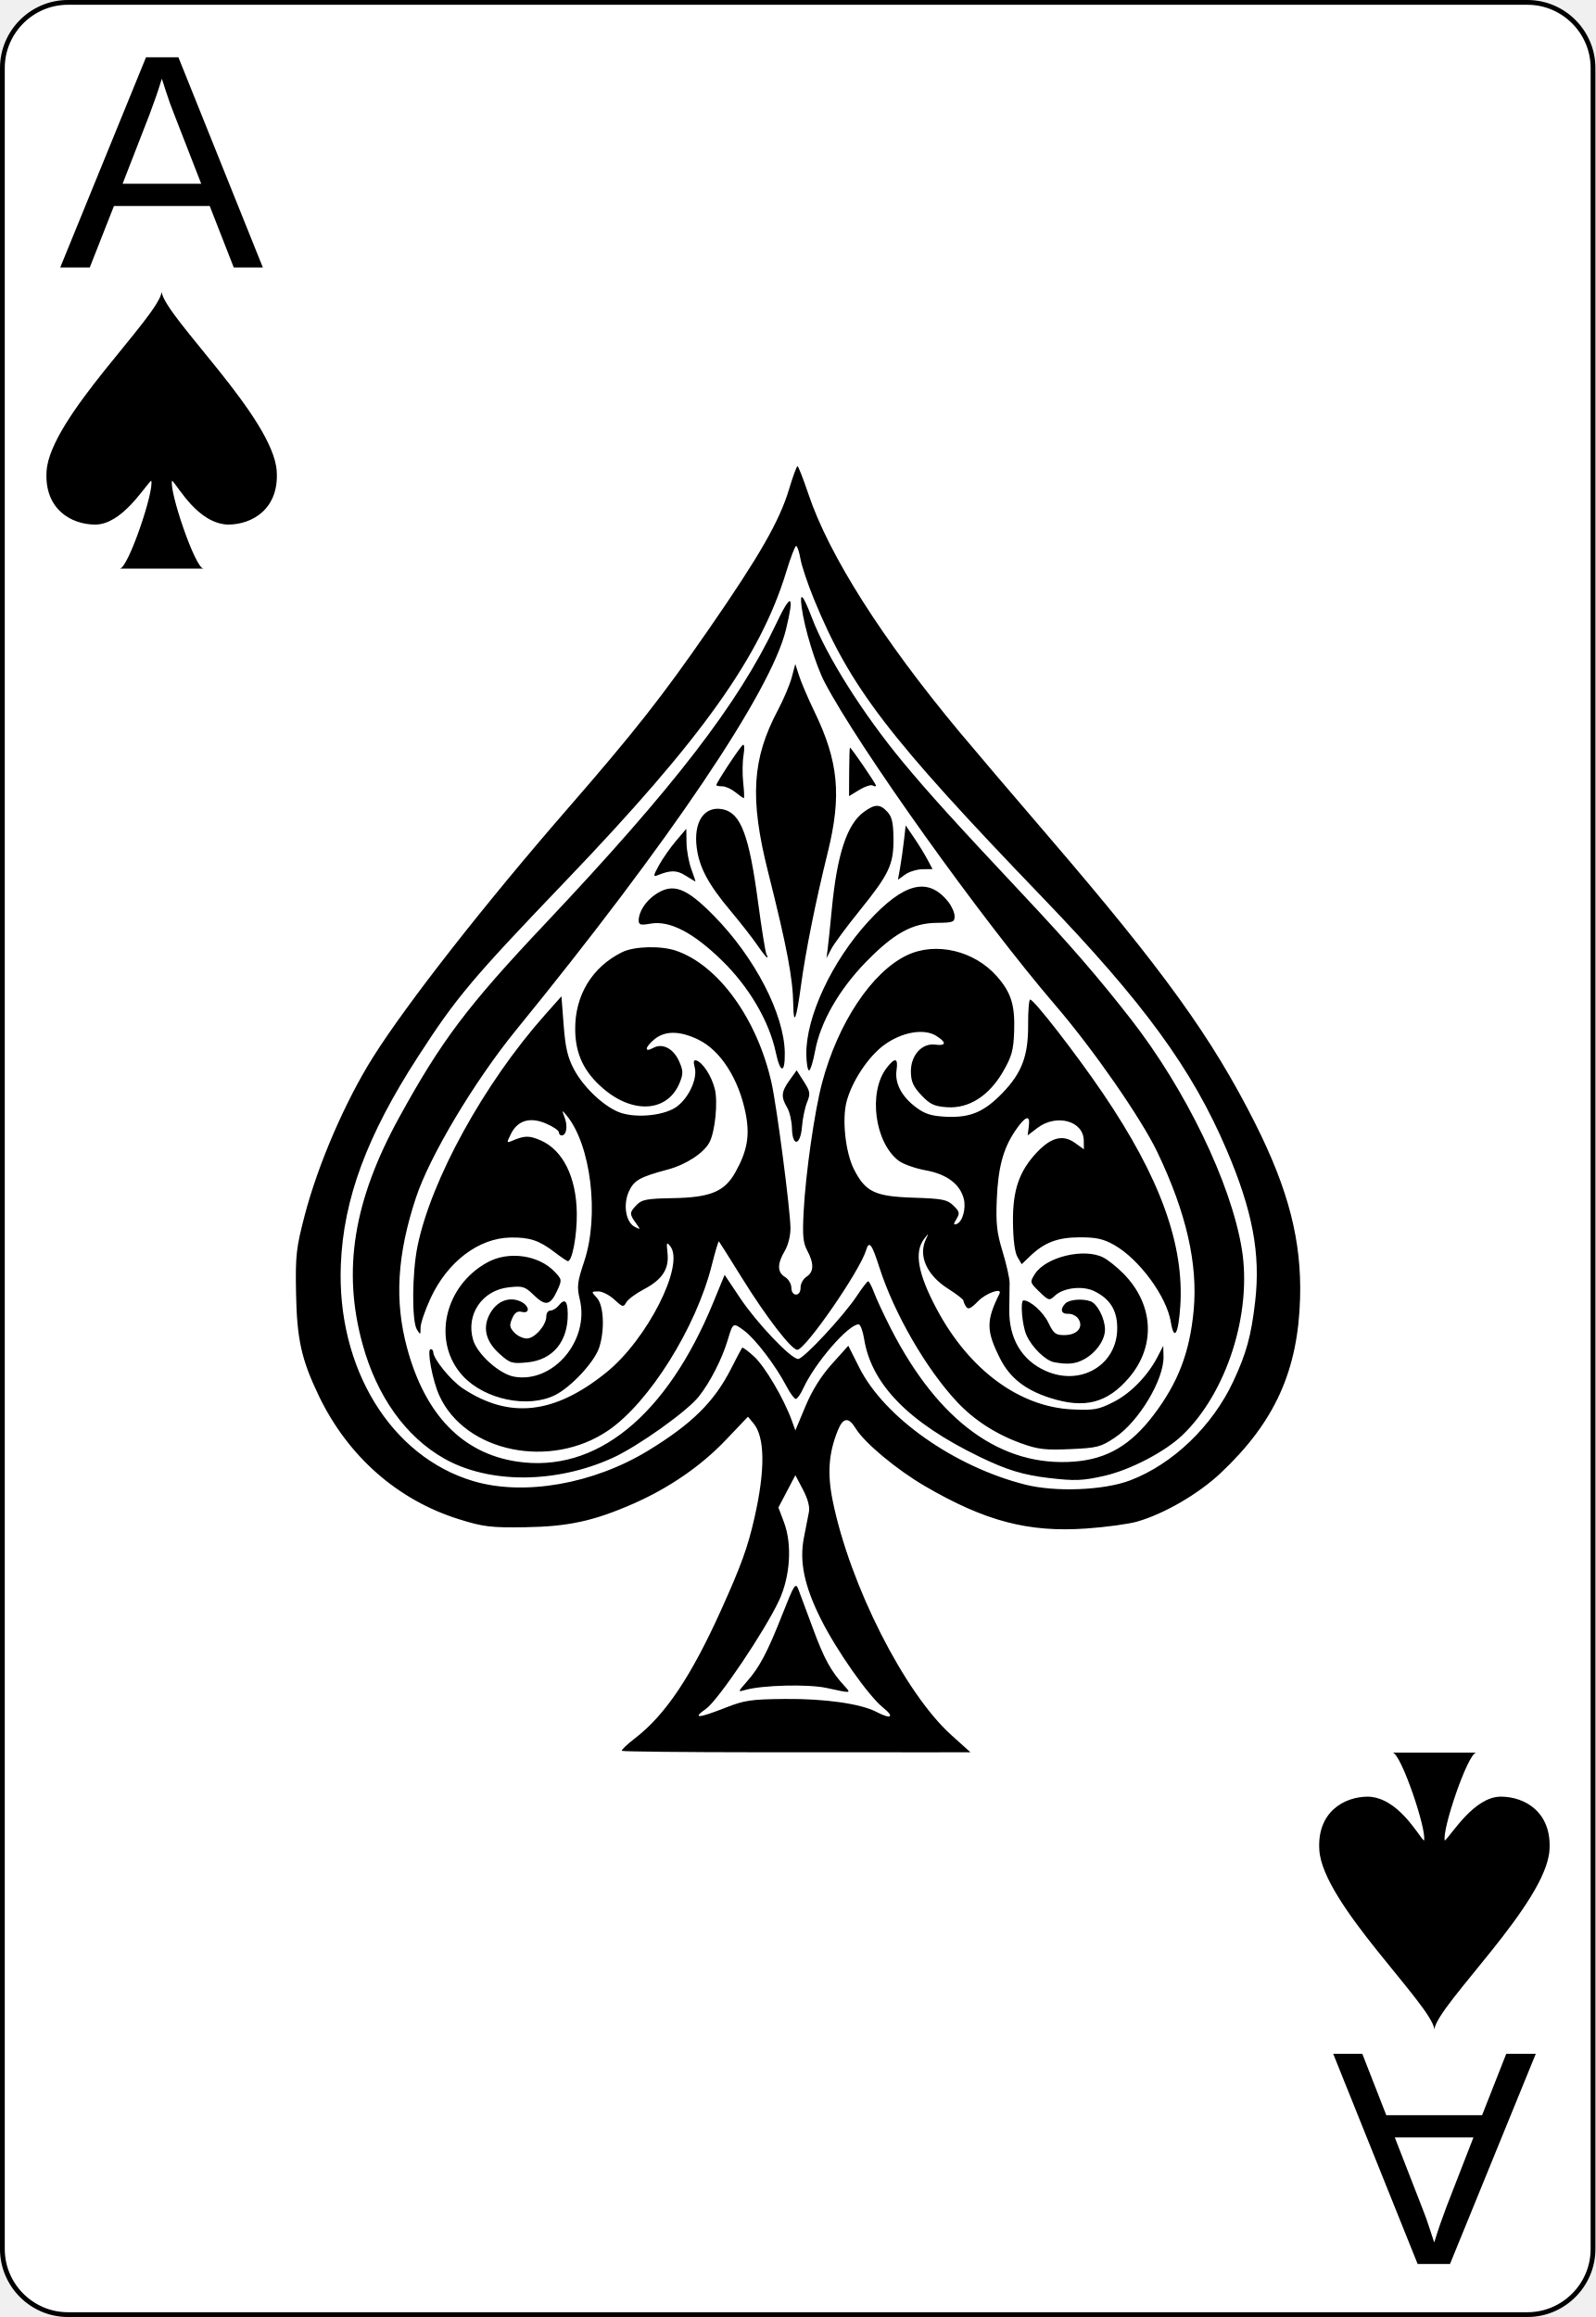
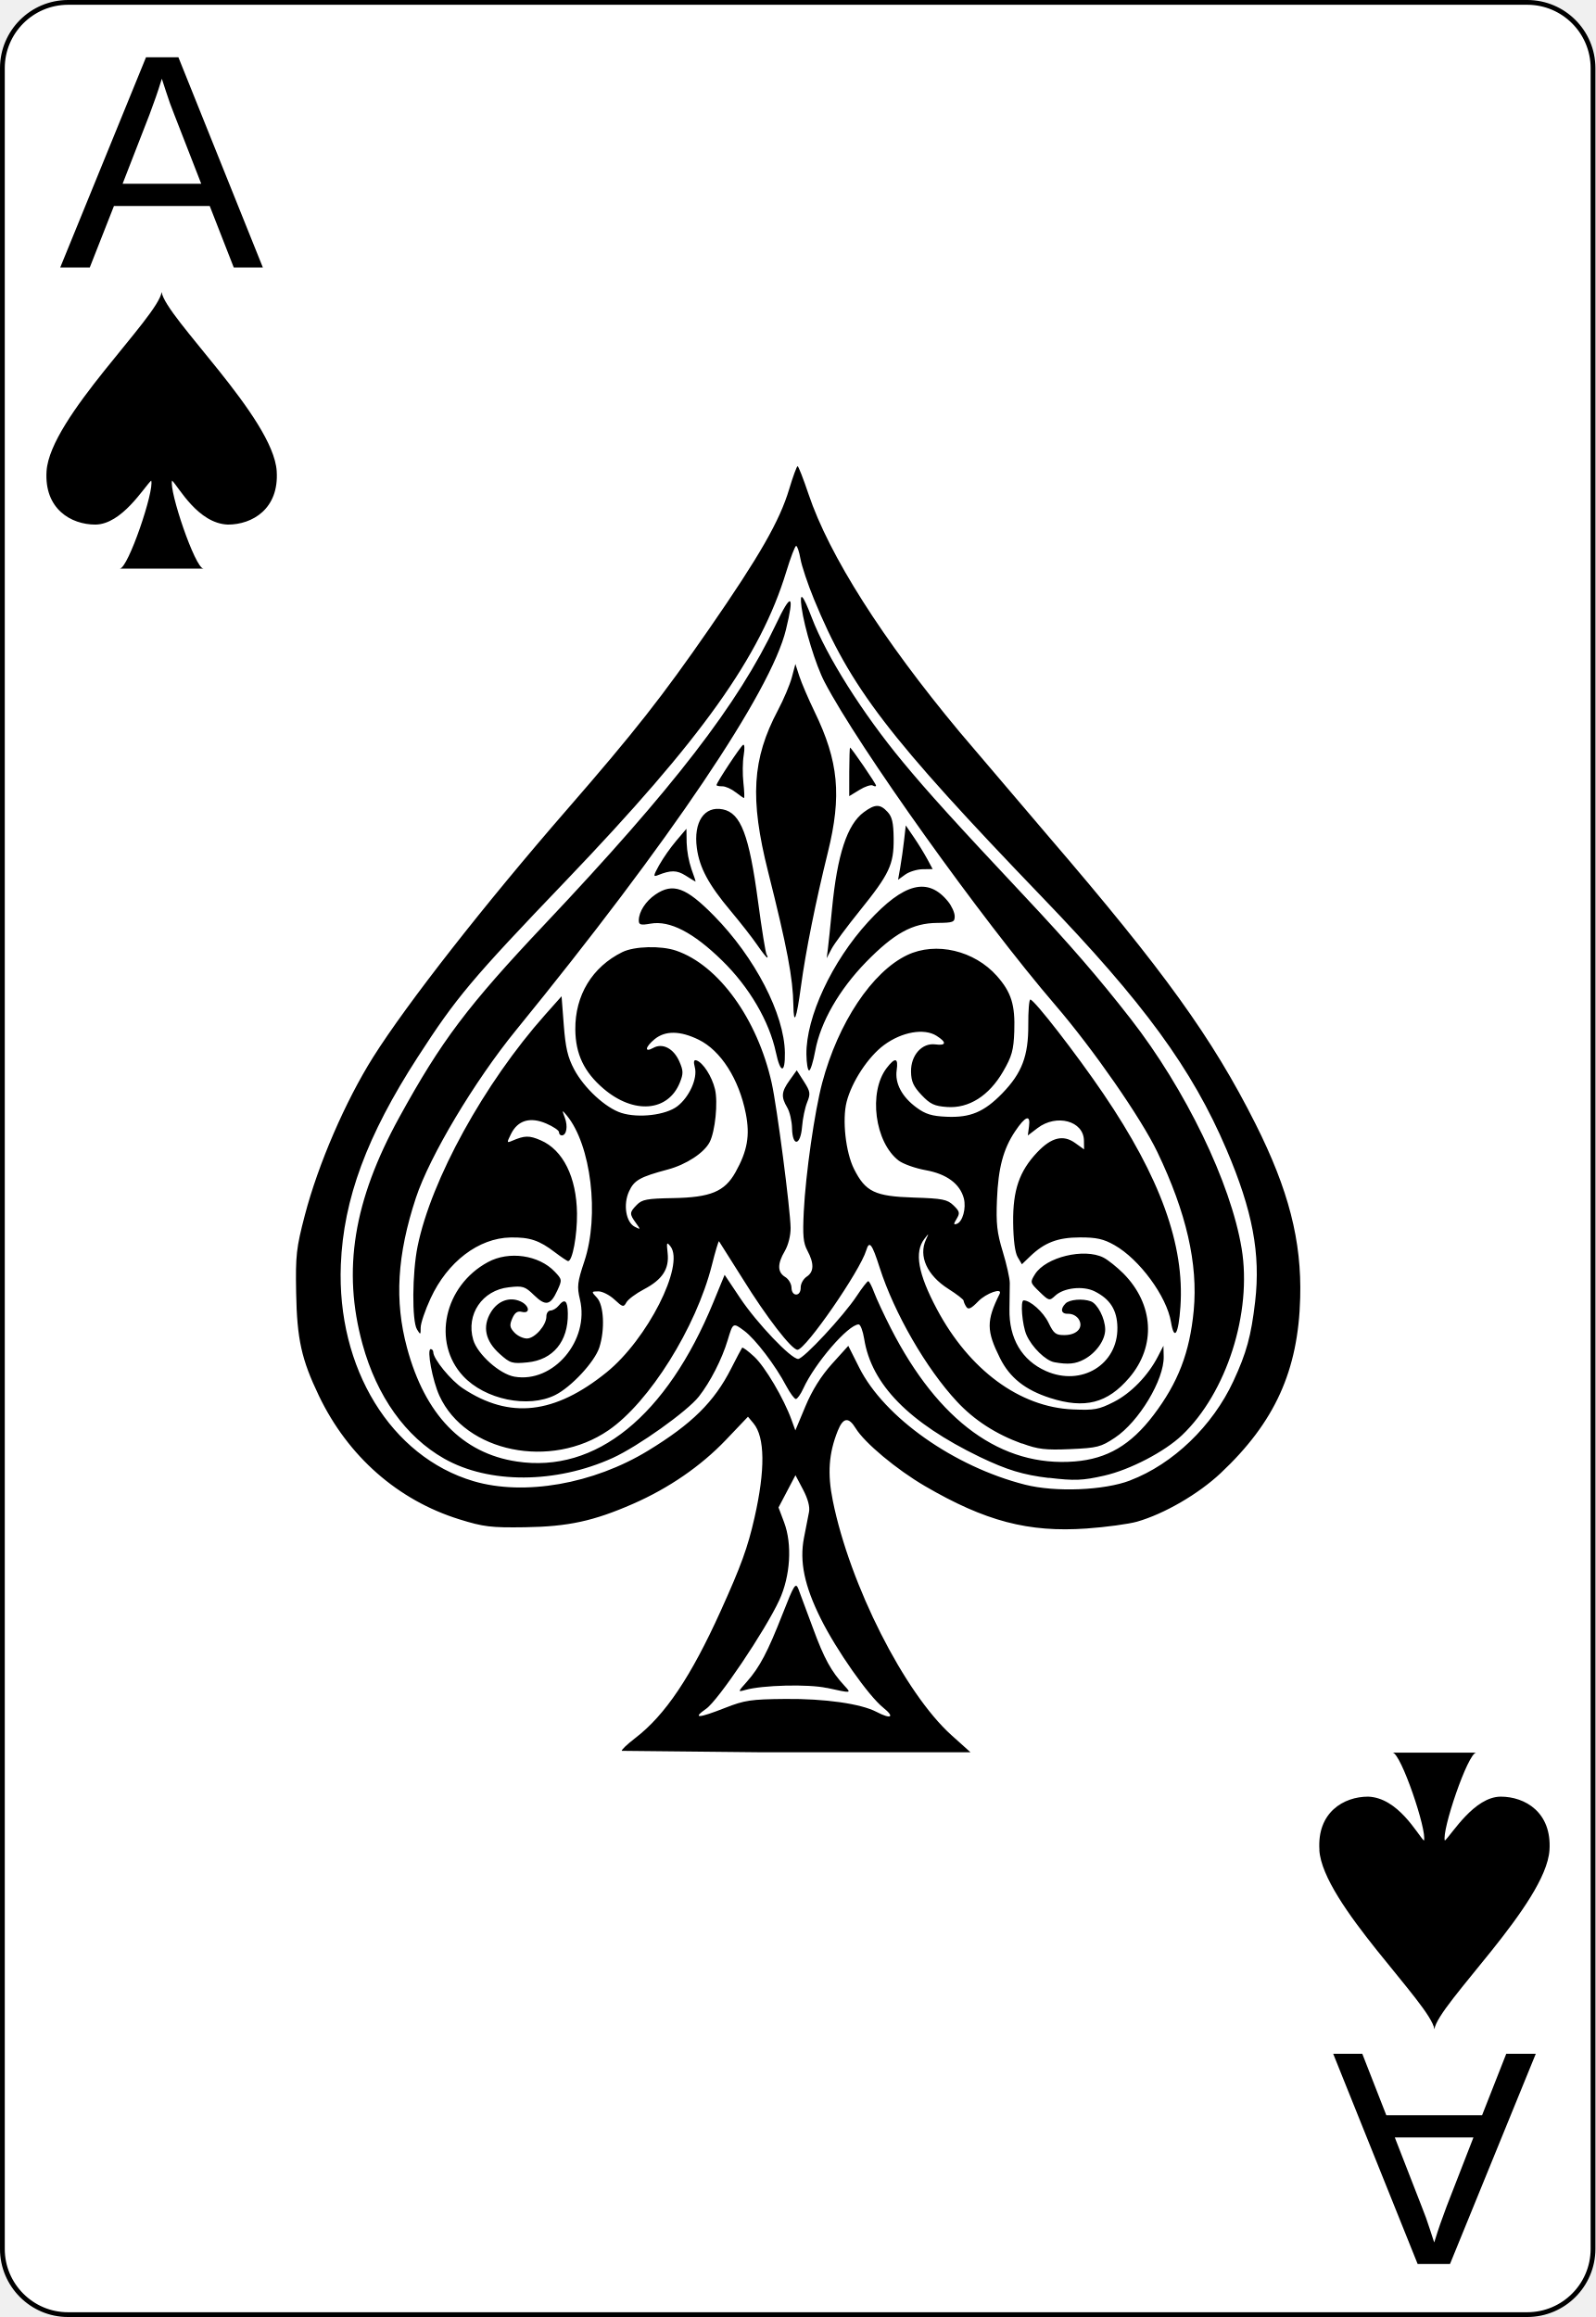
- <svg xmlns="http://www.w3.org/2000/svg" width="167.087pt" height="242.667pt" viewBox="0 0 167.087 242.667" xml:space="preserve" id="svg2" version="1.1">
-   <defs id="defs41" />
-   <g id="Layer_x0020_1" style="fill-rule:nonzero;clip-rule:nonzero;stroke:#000000;stroke-miterlimit:4;">
-     <path style="fill:#FFFFFF;stroke-width:0.5;" d="M166.837,235.548c0,3.777-3.087,6.869-6.871,6.869H7.111c-3.775,0-6.861-3.092-6.861-6.869V7.12C0.25,3.343,3.336,0.25,7.111,0.25h152.855    c3.784,0,6.871,3.093,6.871,6.87v228.428z" id="path5" />
-     <g style="stroke:none;" id="g7">
-       <g id="g9">
- 				
- 			</g>
-     </g>
-     <g id="g15">
- 			
- 		</g>
-     <g id="g19">
- 			
- 		</g>
-     <g style="stroke:none;" id="g23">
-       <g id="g25">
- 				
- 			</g>
-     </g>
-     <g style="stroke:none;" id="g31">
-       <g id="g33">
- 				
- 			</g>
-     </g>
-   </g>
-   <text xml:space="preserve" style="font-size:32px;font-style:normal;font-weight:normal;line-height:125%;letter-spacing:0px;word-spacing:0px;fill:#000000;fill-opacity:1;stroke:none;font-family:Bitstream Vera Sans" x="6.246" y="28.013" id="text3788">
-     <tspan id="tspan3790" x="6.246" y="28.013" style="font-style:normal;font-variant:normal;font-weight:normal;font-stretch:normal;font-family:Arial;-inkscape-font-specification:Arial">A</tspan>
+ <svg xmlns="http://www.w3.org/2000/svg" width="222.783" height="323.556" viewBox="0 0 167.087 242.667">
+   <path d="M166.837 235.548a6.89 6.89 0 0 1-6.871 6.869H7.11c-3.775 0-6.86-3.092-6.86-6.87V7.12A6.89 6.89 0 0 1 7.111.25h152.855a6.89 6.89 0 0 1 6.871 6.87v228.428z" fill="#fff" stroke-width=".5" stroke="#000" />
+   <text xml:space="preserve" x="6.246" y="28.013" font-size="32" letter-spacing="0" word-spacing="0" fill="#000" font-family="Bitstream Vera Sans">
+     <tspan x="6.246" y="28.013" font-weight="normal" font-family="Arial">A</tspan>
  </text>
-   <g transform="matrix(1.508595,0,0,1.379325,16.92904,45.06616)" id="layer1-7">
-     <path id="sl" d="M 7.989,3.103 C 7.747,-0.954 0.242,-8.59 0,-10.5 c -0.242,1.909 -7.747,9.545 -7.989,13.603 -0.169,2.868 1.695,4.057 3.39,4.057 1.835,-0.022 3.351,-2.801 3.873,-3.341 0.242,0.716 -1.603,6.682 -2.179,6.682 l 5.811,0 C 2.33,10.501 0.485,4.535 0.727,3.819 1.184,4.315 2.524,7.077 4.601,7.16 6.295,7.159 8.158,5.971 7.989,3.103 z" style="fill:#000000" />
-   </g>
-   <text xml:space="preserve" style="font-size:32px;font-style:normal;font-weight:normal;line-height:125%;letter-spacing:0px;word-spacing:0px;fill:#000000;fill-opacity:1;stroke:none;font-family:Bitstream Vera Sans" x="-160.908" y="-215.097" id="text3788-2" transform="scale(-1,-1)">
-     <tspan id="tspan3790-3" x="-160.908" y="-215.097" style="font-style:normal;font-variant:normal;font-weight:normal;font-stretch:normal;font-family:Arial;-inkscape-font-specification:Arial">A</tspan>
+   <path d="M28.98 49.346c-.365-5.596-11.687-16.128-12.052-18.763-.365 2.633-11.687 13.166-12.052 18.763-.255 3.956 2.557 5.596 5.114 5.596 2.77-.03 5.055-3.863 5.843-4.608.365.988-2.418 9.217-3.287 9.217h8.766c-.87 0-3.652-8.23-3.287-9.217.7.685 2.71 4.494 5.844 4.608 2.556-.001 5.366-1.64 5.11-5.596z" />
+   <text xml:space="preserve" x="-160.908" y="-215.097" transform="scale(-1)" font-size="32" letter-spacing="0" word-spacing="0" fill="#000" font-family="Bitstream Vera Sans">
+     <tspan x="-160.908" y="-215.097" font-weight="normal" font-family="Arial">A</tspan>
  </text>
-   <g transform="matrix(-1.508595,0,0,-1.379325,150.2247,198.0438)" id="layer1-7-8">
-     <path id="sl-0" d="M 7.989,3.103 C 7.747,-0.954 0.242,-8.59 0,-10.5 c -0.242,1.909 -7.747,9.545 -7.989,13.603 -0.169,2.868 1.695,4.057 3.39,4.057 1.835,-0.022 3.351,-2.801 3.873,-3.341 0.242,0.716 -1.603,6.682 -2.179,6.682 l 5.811,0 C 2.33,10.501 0.485,4.535 0.727,3.819 1.184,4.315 2.524,7.077 4.601,7.16 6.295,7.159 8.158,5.971 7.989,3.103 z" style="fill:#000000" />
-   </g>
-   <path style="fill:#000000" d="m 79.5,183.521 c -7.826,-0.004 -14.295,-0.072 -14.375,-0.151 -0.081,-0.078 0.556,-0.684 1.416,-1.346 3.13,-2.41 5.827,-6.427 8.939,-13.312 2.139,-4.732 2.827,-6.631 3.538,-9.761 1.137,-5.009 1.1,-8.437 -0.106,-9.882 l -0.578,-0.693 -2.33,2.448 c -2.59,2.721 -5.961,5.038 -9.722,6.683 -4.12,1.802 -6.785,2.378 -11.31,2.446 -3.568,0.053 -4.337,-0.04 -6.887,-0.834 -6.438,-2.004 -11.655,-6.595 -14.694,-12.929 -1.831,-3.816 -2.298,-5.93 -2.387,-10.787 -0.072,-3.929 0.014,-4.693 0.907,-8.117 1.395,-5.347 4.254,-11.962 7.164,-16.579 3.537,-5.612 11.693,-16.027 20.313,-25.941 7.092,-8.157 9.95,-11.791 14.898,-18.945 5.264,-7.612 7.354,-11.261 8.351,-14.582 0.399,-1.328 0.797,-2.414 0.885,-2.415 0.088,-5.1e-5 0.604,1.319 1.146,2.932 2.156,6.414 7.733,15.195 15.82,24.905 1.44,1.729 5.632,6.653 9.316,10.942 12.066,14.047 17.16,21.119 21.66,30.072 3.485,6.932 4.859,12.276 4.695,18.249 -0.21,7.634 -2.655,13.027 -8.322,18.356 -2.334,2.195 -5.915,4.274 -8.761,5.087 -0.88,0.251 -3.262,0.574 -5.293,0.718 -6.082,0.43 -10.616,-0.762 -16.935,-4.451 -2.963,-1.73 -6.312,-4.525 -7.238,-6.039 -0.748,-1.224 -1.321,-1.146 -1.883,0.256 -0.944,2.358 -1.095,4.482 -0.521,7.315 1.792,8.834 7.522,20.148 12.442,24.569 l 1.988,1.786 -3.955,0.004 c -2.175,0.003 -10.358,5.4e-4 -18.184,-0.004 z m 12.99,-4.672 c -1.542,-1.233 -4.883,-5.992 -6.538,-9.312 -1.721,-3.453 -2.247,-5.989 -1.76,-8.486 0.2,-1.024 0.437,-2.239 0.527,-2.701 0.105,-0.539 -0.12,-1.379 -0.628,-2.343 l -0.792,-1.503 -0.888,1.691 -0.888,1.691 0.586,1.557 c 0.865,2.297 0.658,5.634 -0.505,8.148 -1.47,3.176 -6.396,10.49 -7.665,11.38 -1.486,1.042 -0.826,1.008 2.005,-0.103 2.04,-0.801 2.691,-0.897 6.292,-0.931 4.137,-0.039 7.912,0.498 9.559,1.359 1.532,0.801 1.932,0.544 0.695,-0.445 z m -5.933,-2.066 c -1.911,-0.417 -6.729,-0.297 -8.513,0.213 -0.791,0.226 -0.789,0.217 0.175,-0.875 1.327,-1.502 2.166,-3.093 3.738,-7.09 1.209,-3.074 1.364,-3.319 1.649,-2.596 0.173,0.439 0.86,2.284 1.526,4.099 1.167,3.178 1.893,4.507 3.299,6.033 0.737,0.8 0.779,0.795 -1.873,0.216 z M 118.364,155.044 c 4.476,-1.707 8.628,-5.698 10.81,-10.392 1.373,-2.954 1.861,-4.737 2.277,-8.32 0.583,-5.024 -0.265,-9.532 -2.997,-15.929 -3.611,-8.455 -8.685,-15.408 -19.291,-26.43 C 93.039,77.217 89.044,72.003 85.25,62.765 c -0.649,-1.581 -1.288,-3.488 -1.42,-4.237 -0.131,-0.749 -0.335,-1.357 -0.452,-1.35 -0.117,0.007 -0.582,1.223 -1.033,2.704 -2.715,8.906 -8.835,17.488 -23.073,32.356 -9.924,10.364 -11.469,12.202 -15.537,18.497 -5.315,8.223 -7.765,14.841 -8.039,21.719 -0.433,10.846 5.25,20.117 13.9,22.675 5.289,1.564 12.55,0.295 18.271,-3.193 4.596,-2.802 6.936,-5.115 8.705,-8.602 0.569,-1.121 1.086,-2.102 1.15,-2.179 0.063,-0.077 0.64,0.348 1.281,0.945 1.123,1.045 3.089,4.385 3.904,6.63 l 0.392,1.08 1.055,-2.522 c 0.701,-1.674 1.632,-3.164 2.772,-4.433 l 1.717,-1.911 1.148,2.285 c 2.619,5.215 9.929,10.372 17.373,12.258 3.182,0.806 8.258,0.602 10.998,-0.443 z m -8.513,-0.248 c -2.71,-0.322 -4.411,-0.841 -7.239,-2.21 -7.434,-3.6 -11.354,-7.601 -12.114,-12.366 -0.134,-0.838 -0.394,-1.521 -0.578,-1.518 -1.091,0.016 -4.593,4.072 -5.8,6.717 -0.274,0.6 -0.623,1.092 -0.776,1.095 -0.153,0.003 -0.598,-0.606 -0.99,-1.351 -1.133,-2.158 -3.246,-4.932 -4.412,-5.795 -1.177,-0.871 -1.173,-0.873 -1.732,0.986 -0.598,1.988 -1.823,4.386 -3.017,5.903 -1.218,1.548 -6.374,5.222 -9.021,6.428 -5.947,2.71 -12.95,2.738 -17.656,0.071 -4.032,-2.285 -7.05,-6.518 -8.552,-11.993 -2.123,-7.739 -0.942,-15.025 3.849,-23.745 4.413,-8.031 7.138,-11.648 15.262,-20.254 13.469,-14.267 20.243,-23.052 24.166,-31.34 1.63,-3.444 1.992,-3.268 1.07,0.521 -1.575,6.473 -12.141,22.15 -28.279,41.957 -4.349,5.338 -9.035,13.187 -10.472,17.54 -1.974,5.98 -2.259,10.796 -0.931,15.721 1.887,7.001 5.788,11.042 11.495,11.909 8.277,1.258 15.681,-4.739 20.583,-16.672 l 1.183,-2.881 1.623,2.43 c 1.761,2.637 5.339,6.392 6.081,6.381 0.569,-0.008 4.757,-4.507 6.135,-6.591 0.558,-0.843 1.094,-1.538 1.191,-1.544 0.097,-0.006 0.378,0.528 0.624,1.188 0.246,0.659 1.025,2.329 1.73,3.712 4.995,9.793 11.616,14.596 19.275,13.98 3.406,-0.274 5.868,-1.722 8.248,-4.852 2.579,-3.391 3.798,-6.562 4.213,-10.955 0.461,-4.879 -0.77,-10.259 -3.791,-16.581 -1.694,-3.543 -6.705,-10.765 -10.683,-15.396 -7.777,-9.053 -20.649,-27.077 -24.186,-33.866 -0.917,-1.76 -2.1,-5.62 -2.389,-7.797 -0.234,-1.759 0.124,-1.401 1.066,1.067 1.535,4.023 5.327,10.038 9.525,15.109 2.631,3.179 5.534,6.381 12.821,14.143 4.696,5.002 7.671,8.441 11.04,12.762 5.762,7.389 10.498,17.183 11.636,24.065 1.112,6.718 -1.573,15.125 -6.249,19.565 -1.824,1.732 -5.447,3.616 -8.131,4.227 -2.285,0.52 -3.09,0.552 -5.819,0.228 z m -2.841,-3.603 c -2.727,-0.992 -5.001,-2.462 -6.811,-4.402 -3.217,-3.449 -6.565,-9.253 -8.095,-14.034 -0.801,-2.502 -1.082,-2.866 -1.4,-1.812 -0.653,2.169 -6.35,10.413 -7.203,10.423 -0.605,0.008 -3.242,-3.41 -5.753,-7.456 -1.301,-2.096 -2.408,-3.852 -2.459,-3.902 -0.051,-0.05 -0.387,1.078 -0.746,2.505 -1.642,6.524 -6.544,14.355 -10.819,17.286 -6.034,4.136 -14.975,2.314 -17.701,-3.608 -0.726,-1.577 -1.347,-4.888 -0.918,-4.894 0.147,-0.003 0.27,0.144 0.272,0.324 0.011,0.714 1.842,2.958 3.089,3.786 4.894,3.247 9.614,2.718 15.057,-1.687 4.255,-3.443 8.195,-11.212 6.686,-13.182 -0.391,-0.51 -0.425,-0.432 -0.301,0.693 0.184,1.67 -0.543,2.783 -2.486,3.804 -0.84,0.441 -1.666,1.059 -1.836,1.373 -0.283,0.524 -0.386,0.499 -1.245,-0.299 -0.515,-0.478 -1.276,-0.865 -1.692,-0.859 -0.743,0.011 -0.745,0.022 -0.145,0.666 0.729,0.782 0.853,3.335 0.253,5.204 -0.483,1.506 -2.944,4.158 -4.633,4.995 -2.833,1.403 -7.339,0.471 -9.633,-1.992 -3.286,-3.53 -1.997,-9.456 2.597,-11.936 2.206,-1.191 5.338,-0.742 6.996,1.003 0.777,0.818 0.783,0.86 0.271,1.976 -0.716,1.561 -1.222,1.661 -2.434,0.485 -0.951,-0.923 -1.17,-0.991 -2.641,-0.828 -2.785,0.31 -4.508,2.847 -3.733,5.498 0.444,1.519 2.769,3.598 4.322,3.866 4.075,0.702 7.884,-3.797 6.854,-8.094 -0.321,-1.339 -0.268,-1.8 0.462,-3.985 1.6,-4.794 0.705,-12.203 -1.846,-15.287 -0.504,-0.61 -0.512,-0.6 -0.198,0.241 0.34,0.91 0.18,1.848 -0.317,1.855 -0.158,0.003 -0.289,-0.147 -0.292,-0.333 -0.003,-0.185 -0.607,-0.596 -1.343,-0.912 -1.677,-0.721 -2.968,-0.34 -3.678,1.084 -0.465,0.933 -0.46,0.97 0.101,0.731 1.329,-0.569 1.799,-0.577 3.006,-0.055 2.339,1.013 3.749,3.86 3.791,7.656 0.025,2.296 -0.477,4.989 -0.931,4.995 -0.093,0.002 -0.718,-0.419 -1.389,-0.934 -1.615,-1.241 -2.633,-1.579 -4.636,-1.54 -3.343,0.064 -6.596,2.542 -8.368,6.376 -0.574,1.241 -1.042,2.622 -1.041,3.069 0.002,0.774 -0.016,0.782 -0.387,0.176 -0.537,-0.879 -0.501,-5.9 0.062,-8.678 1.417,-6.985 6.993,-17.112 13.367,-24.278 l 1.715,-1.928 0.232,3.024 c 0.182,2.371 0.416,3.371 1.085,4.631 1.04,1.959 3.309,4.051 4.953,4.567 1.796,0.563 4.64,0.225 5.847,-0.695 1.256,-0.958 2.147,-2.935 1.84,-4.085 -0.161,-0.604 -0.111,-0.815 0.171,-0.725 0.681,0.216 1.616,1.668 1.939,3.013 0.33,1.372 0.023,4.421 -0.558,5.546 -0.581,1.125 -2.452,2.35 -4.376,2.865 -2.934,0.785 -3.534,1.124 -4.071,2.299 -0.627,1.373 -0.323,3.22 0.609,3.7 0.627,0.324 0.632,0.308 0.117,-0.403 -0.683,-0.945 -0.676,-1.102 0.091,-1.892 0.545,-0.562 1.067,-0.66 3.766,-0.706 3.959,-0.068 5.432,-0.676 6.571,-2.713 1.247,-2.229 1.53,-3.841 1.079,-6.136 -0.712,-3.62 -2.622,-6.612 -4.942,-7.745 -1.933,-0.944 -3.486,-0.964 -4.6,-0.06 -1.01,0.819 -1.113,1.456 -0.15,0.921 0.979,-0.543 2.139,0.063 2.733,1.428 0.419,0.962 0.426,1.267 0.055,2.194 -1.229,3.069 -4.825,3.36 -8,0.648 -2.029,-1.733 -2.929,-3.621 -2.952,-6.195 -0.033,-3.586 1.769,-6.553 4.923,-8.108 1.256,-0.619 4.043,-0.694 5.635,-0.151 4.443,1.514 8.515,7.152 10.008,13.855 0.553,2.483 1.951,13.204 1.979,15.174 0.011,0.801 -0.24,1.81 -0.606,2.431 -0.795,1.348 -0.781,2.22 0.041,2.718 0.357,0.215 0.653,0.718 0.659,1.118 0.006,0.431 0.207,0.723 0.493,0.719 0.286,-0.004 0.478,-0.302 0.471,-0.733 -0.006,-0.399 0.276,-0.911 0.626,-1.137 0.773,-0.499 0.797,-1.386 0.076,-2.731 -0.441,-0.823 -0.511,-1.575 -0.381,-4.076 0.209,-4.004 1.139,-10.505 1.927,-13.483 1.669,-6.302 5.231,-11.649 8.918,-13.39 3.004,-1.419 7.02,-0.473 9.387,2.21 1.505,1.706 1.914,3.015 1.815,5.807 -0.07,1.964 -0.251,2.612 -1.176,4.203 -1.476,2.539 -3.58,3.869 -5.867,3.708 -1.327,-0.093 -1.766,-0.3 -2.67,-1.257 -0.853,-0.903 -1.086,-1.421 -1.101,-2.45 -0.026,-1.72 1.149,-3.033 2.548,-2.849 1.161,0.153 1.211,-0.219 0.123,-0.91 -1.297,-0.822 -3.629,-0.412 -5.497,0.966 -1.66,1.225 -3.381,3.839 -3.92,5.956 -0.476,1.866 -0.099,5.285 0.774,7.022 1.201,2.39 2.199,2.869 6.241,2.997 3.033,0.096 3.537,0.196 4.185,0.825 0.643,0.625 0.685,0.802 0.326,1.396 -0.34,0.563 -0.338,0.655 0.014,0.532 0.617,-0.215 1.011,-1.642 0.738,-2.667 -0.408,-1.53 -1.791,-2.555 -3.98,-2.951 -1.091,-0.197 -2.367,-0.652 -2.836,-1.009 -2.514,-1.917 -3.199,-7.167 -1.267,-9.701 0.881,-1.155 1.24,-1.082 1.049,0.214 -0.203,1.381 0.544,2.791 2.079,3.926 0.921,0.681 1.605,0.889 3.148,0.959 2.484,0.112 3.934,-0.499 5.838,-2.46 2.051,-2.113 2.735,-3.918 2.715,-7.158 -0.009,-1.457 0.087,-2.652 0.214,-2.655 0.397,-0.009 4.82,5.692 7.639,9.847 5.977,8.811 8.528,15.86 8.079,22.325 -0.202,2.91 -0.65,3.631 -0.988,1.589 -0.442,-2.676 -3.31,-6.575 -5.925,-8.056 -1.134,-0.642 -1.878,-0.808 -3.601,-0.805 -2.338,0.005 -3.72,0.533 -5.246,2.002 l -0.843,0.812 -0.442,-0.749 c -0.282,-0.478 -0.453,-1.794 -0.473,-3.641 -0.036,-3.37 0.645,-5.355 2.517,-7.335 1.484,-1.57 2.723,-1.876 3.972,-0.981 l 0.938,0.672 -0.014,-0.924 c -0.031,-2.063 -2.873,-2.824 -4.866,-1.304 l -1.012,0.772 0.128,-0.974 c 0.166,-1.263 -0.388,-1.06 -1.456,0.534 -1.242,1.853 -1.769,3.833 -1.903,7.155 -0.103,2.527 0.003,3.47 0.608,5.454 0.403,1.32 0.733,2.797 0.735,3.283 0.002,0.486 -0.014,1.716 -0.034,2.732 -0.061,3.065 1.295,5.366 3.821,6.486 3.718,1.649 7.542,-0.681 7.484,-4.561 -0.027,-1.82 -0.755,-2.974 -2.387,-3.788 -1.208,-0.602 -3.232,-0.377 -4.128,0.459 -0.601,0.56 -0.657,0.546 -1.64,-0.408 -1.003,-0.973 -1.01,-1.001 -0.472,-1.849 1.134,-1.788 5.145,-2.76 7.167,-1.736 0.481,0.243 1.417,0.989 2.08,1.656 3.209,3.23 3.457,7.606 0.619,10.929 -2.285,2.675 -4.653,3.282 -8.277,2.121 -2.613,-0.837 -4.235,-2.124 -5.254,-4.168 -1.437,-2.881 -1.443,-3.914 -0.044,-6.735 0.343,-0.692 -1.401,-0.085 -2.24,0.779 -0.743,0.765 -1.037,0.902 -1.247,0.581 -0.151,-0.231 -0.279,-0.523 -0.284,-0.649 -0.004,-0.126 -0.723,-0.681 -1.596,-1.234 -2.233,-1.415 -3.149,-3.435 -2.343,-5.169 0.317,-0.683 0.312,-0.685 -0.162,-0.076 -1.078,1.388 -0.679,3.647 1.304,7.37 3.392,6.371 8.678,10.271 14.246,10.51 2.255,0.097 2.711,0.013 4.277,-0.782 1.801,-0.915 3.588,-2.753 4.617,-4.75 l 0.584,-1.134 0.028,1.124 c 0.06,2.418 -2.598,6.838 -5.113,8.506 -1.47,0.975 -1.832,1.067 -4.666,1.193 -2.591,0.115 -3.385,0.023 -5.067,-0.589 z m 3.408,-8.52 c -0.92,-0.165 -2.358,-1.569 -2.924,-2.856 -0.45,-1.022 -0.665,-3.616 -0.3,-3.621 0.694,-0.01 2.061,1.213 2.599,2.328 0.564,1.167 0.764,1.318 1.728,1.304 1.311,-0.019 1.989,-0.84 1.412,-1.708 -0.204,-0.306 -0.676,-0.541 -1.051,-0.521 -0.751,0.039 -0.9,-0.475 -0.311,-1.081 0.408,-0.42 1.797,-0.538 2.65,-0.226 0.705,0.259 1.487,1.783 1.504,2.932 0.017,1.107 -0.94,2.468 -2.215,3.152 -0.891,0.478 -1.672,0.553 -3.092,0.298 z m -58.103,-0.881 c -1.506,-1.349 -1.824,-2.856 -0.918,-4.353 0.723,-1.194 1.942,-1.647 3.085,-1.147 0.959,0.42 1.093,1.334 0.163,1.105 -0.461,-0.113 -0.738,0.076 -1.005,0.687 -0.311,0.71 -0.275,0.943 0.223,1.478 0.326,0.349 0.921,0.63 1.323,0.624 0.823,-0.012 2.041,-1.409 2.028,-2.323 -0.005,-0.33 0.19,-0.602 0.434,-0.606 0.243,-0.003 0.619,-0.226 0.835,-0.495 0.653,-0.812 0.956,-0.564 0.976,0.799 0.044,2.931 -1.548,4.863 -4.224,5.125 -1.612,0.158 -1.815,0.096 -2.919,-0.894 z m 30.625,-23.633 c -0.017,-0.751 -0.244,-1.724 -0.503,-2.162 -0.662,-1.119 -0.617,-1.644 0.244,-2.848 l 0.752,-1.052 0.749,1.173 c 0.674,1.056 0.708,1.273 0.341,2.179 -0.225,0.553 -0.463,1.694 -0.529,2.534 -0.16,2.026 -1.008,2.168 -1.054,0.176 z m -1.688,-7.927 c -0.694,-3.272 -2.796,-6.86 -5.647,-9.639 -3.009,-2.934 -5.472,-4.207 -7.464,-3.858 -1.062,0.186 -1.253,0.133 -1.251,-0.347 0.005,-0.893 0.722,-2.007 1.738,-2.698 1.842,-1.254 3.202,-0.761 6.138,2.223 4.287,4.357 7.364,10.301 7.424,14.343 0.033,2.208 -0.467,2.195 -0.938,-0.023 z m 3.194,0.191 c -0.051,-3.897 2.669,-9.734 6.467,-13.882 3.743,-4.088 6.26,-4.729 8.368,-2.13 0.376,0.464 0.688,1.154 0.694,1.534 0.009,0.628 -0.157,0.692 -1.837,0.707 -2.581,0.023 -4.511,1.085 -7.442,4.094 -2.831,2.908 -4.778,6.311 -5.329,9.316 -0.206,1.122 -0.492,2.042 -0.636,2.044 -0.144,0.003 -0.272,-0.755 -0.284,-1.683 z m -1.366,-5.167 c -0.042,-2.814 -0.654,-6.043 -2.65,-13.975 -1.925,-7.652 -1.672,-11.795 1.031,-16.891 0.6,-1.131 1.257,-2.684 1.46,-3.451 l 0.369,-1.394 0.416,1.279 c 0.229,0.704 0.945,2.374 1.593,3.712 2.522,5.211 2.861,8.796 1.393,14.732 -1.28,5.178 -2.322,10.367 -2.816,14.025 -0.473,3.505 -0.763,4.219 -0.796,1.963 z m -3.788,-6.3 c -0.499,-0.73 -1.755,-2.338 -2.792,-3.574 -2.306,-2.748 -3.254,-4.514 -3.529,-6.573 -0.365,-2.734 0.787,-4.444 2.728,-4.048 1.875,0.383 2.753,2.687 3.685,9.674 0.384,2.878 0.786,5.369 0.893,5.537 0.107,0.168 0.133,0.306 0.058,0.307 -0.075,10e-4 -0.545,-0.595 -1.044,-1.324 z m 7.391,0.426 c 0.068,-0.531 0.264,-2.414 0.434,-4.184 0.549,-5.71 1.585,-8.859 3.336,-10.146 1.174,-0.862 1.697,-0.869 2.478,-0.029 0.484,0.52 0.626,1.143 0.642,2.803 0.025,2.713 -0.444,3.71 -3.548,7.55 -1.347,1.667 -2.678,3.467 -2.958,4.002 l -0.508,0.972 z m -14.894,-7.682 c -0.918,-0.577 -1.543,-0.584 -2.914,-0.035 -0.487,0.195 -0.469,0.059 0.139,-1.045 0.384,-0.698 1.185,-1.843 1.78,-2.544 l 1.082,-1.275 0.022,1.459 c 0.012,0.802 0.241,2.052 0.509,2.778 0.268,0.725 0.458,1.309 0.421,1.296 -0.037,-0.012 -0.504,-0.298 -1.04,-0.634 z M 94.267,90.881 c 0.123,-0.692 0.305,-1.973 0.404,-2.846 l 0.18,-1.587 0.853,1.251 c 0.469,0.688 1.103,1.717 1.408,2.287 l 0.555,1.036 -1.061,0.016 c -0.584,0.009 -1.399,0.26 -1.813,0.559 l -0.751,0.543 z M 77.007,82.964 c -0.422,-0.341 -1.041,-0.617 -1.375,-0.612 -0.334,0.005 -0.608,-0.053 -0.609,-0.129 -0.004,-0.246 2.494,-4.029 2.781,-4.212 0.155,-0.099 0.184,0.384 0.066,1.088 -0.117,0.696 -0.131,1.994 -0.032,2.884 0.099,0.89 0.125,1.615 0.059,1.61 -0.067,-0.005 -0.467,-0.288 -0.889,-0.629 z M 88.932,80.841 c 0.007,-1.398 0.044,-2.543 0.082,-2.544 0.129,-0.005 2.72,3.779 2.723,3.976 0.002,0.108 -0.148,0.107 -0.332,-0.003 -0.184,-0.11 -0.819,0.095 -1.41,0.456 l -1.075,0.656 z" id="path2987" />
+   <path d="M138.173 193.764c.365 5.596 11.687 16.128 12.052 18.763.365-2.633 11.687-13.166 12.052-18.763.255-3.956-2.557-5.596-5.114-5.596-2.77.03-5.055 3.863-5.843 4.608-.365-.988 2.418-9.217 3.287-9.217h-8.766c.87 0 3.652 8.23 3.287 9.217-.7-.685-2.7-4.494-5.844-4.608-2.556.001-5.366 1.64-5.1 5.596zM79.5 183.52l-14.375-.15c-.08-.078.556-.684 1.416-1.346 3.13-2.4 5.827-6.427 8.94-13.312 2.14-4.732 2.827-6.63 3.538-9.76 1.137-5 1.1-8.437-.106-9.882l-.578-.693-2.33 2.448c-2.6 2.72-5.96 5.038-9.722 6.683-4.12 1.802-6.785 2.378-11.3 2.446-3.568.053-4.337-.04-6.887-.834-6.438-2.004-11.655-6.595-14.694-12.93-1.83-3.816-2.298-5.93-2.387-10.787-.072-3.93.014-4.693.907-8.117 1.395-5.347 4.254-11.962 7.164-16.58 3.537-5.612 11.693-16.027 20.313-25.94 7.092-8.157 9.95-11.8 14.898-18.945 5.264-7.612 7.354-11.26 8.35-14.582.4-1.328.797-2.414.885-2.415s.604 1.32 1.146 2.932c2.156 6.414 7.733 15.195 15.82 24.905l9.316 10.942c12.066 14.047 17.16 21.12 21.66 30.072 3.485 6.932 4.86 12.276 4.695 18.25-.2 7.634-2.655 13.027-8.322 18.356-2.334 2.195-5.915 4.274-8.76 5.087-.88.25-3.262.574-5.293.718-6.082.43-10.616-.762-16.935-4.45-2.963-1.73-6.312-4.525-7.238-6.04-.748-1.224-1.32-1.146-1.883.256-.944 2.358-1.095 4.482-.52 7.315C89 166 94.73 177.314 99.65 181.734l1.988 1.786-3.955.004c-2.175.003-10.358.001-18.184-.004zm13-4.672c-1.542-1.233-4.883-5.992-6.538-9.312-1.72-3.453-2.247-6-1.76-8.486l.527-2.7c.105-.54-.12-1.38-.628-2.343l-.792-1.503-1.775 3.38.586 1.557c.865 2.297.658 5.634-.505 8.148-1.47 3.176-6.396 10.5-7.665 11.38-1.486 1.042-.826 1.008 2.005-.103 2.04-.8 2.7-.897 6.292-.93 4.137-.04 7.912.498 9.56 1.36 1.532.8 1.932.544.695-.445zm-5.933-2.066c-1.9-.417-6.73-.297-8.513.213-.8.226-.8.217.175-.875 1.327-1.502 2.166-3.093 3.738-7.1 1.2-3.074 1.364-3.32 1.65-2.596.173.44.86 2.284 1.526 4.1 1.167 3.178 1.893 4.507 3.3 6.033.737.8.78.795-1.873.216zm31.806-21.74c4.476-1.707 8.628-5.698 10.8-10.392 1.373-2.954 1.86-4.737 2.277-8.32.583-5.024-.265-9.532-2.997-15.93-3.6-8.455-8.685-15.408-19.3-26.43C93.04 77.214 89.043 72 85.25 62.762c-.65-1.58-1.288-3.488-1.42-4.237s-.335-1.357-.452-1.35-.582 1.223-1.033 2.704C79.63 68.787 73.5 77.37 59.273 92.237c-9.924 10.364-11.47 12.202-15.537 18.497-5.315 8.223-7.765 14.84-8.04 21.72-.433 10.846 5.25 20.117 13.9 22.675 5.3 1.564 12.55.295 18.27-3.193 4.596-2.802 6.936-5.115 8.705-8.602.57-1.12 1.086-2.1 1.15-2.18s.64.348 1.28.945c1.123 1.045 3.1 4.385 3.904 6.63l.392 1.08 1.055-2.522c.7-1.674 1.632-3.164 2.772-4.433l1.717-1.9 1.148 2.285c2.62 5.215 9.93 10.372 17.373 12.258 3.182.806 8.258.602 10.998-.443zm-8.513-.248c-2.7-.322-4.4-.84-7.24-2.2-7.434-3.6-11.354-7.6-12.114-12.366-.134-.838-.394-1.52-.578-1.518-1.1.016-4.593 4.072-5.8 6.717-.274.6-.623 1.092-.776 1.095s-.598-.606-1-1.35c-1.133-2.158-3.246-4.932-4.412-5.795-1.177-.87-1.173-.873-1.732.986-.598 1.988-1.823 4.386-3.017 5.903-1.218 1.548-6.374 5.222-9.02 6.428-5.947 2.7-12.95 2.738-17.656.07-4.032-2.285-7.05-6.518-8.552-11.993-2.123-7.74-.942-15.025 3.85-23.745 4.413-8.03 7.138-11.648 15.262-20.254 13.47-14.267 20.243-23.052 24.166-31.34 1.63-3.444 1.992-3.268 1.07.52-1.575 6.473-12.14 22.15-28.28 41.957-4.35 5.338-9.035 13.187-10.472 17.54-1.974 5.98-2.26 10.796-.93 15.72 1.887 7 5.788 11.042 11.495 11.9 8.277 1.258 15.68-4.74 20.583-16.672l1.183-2.88 1.623 2.43c1.76 2.637 5.34 6.392 6.08 6.38.57-.008 4.757-4.507 6.135-6.6.558-.843 1.094-1.538 1.2-1.544s.378.528.624 1.188 1.025 2.33 1.73 3.712c4.995 9.793 11.616 14.596 19.275 13.98 3.406-.274 5.868-1.722 8.248-4.852 2.58-3.4 3.798-6.562 4.213-10.955.46-4.88-.77-10.26-3.8-16.58-1.694-3.543-6.705-10.765-10.683-15.396-7.777-9.053-20.65-27.077-24.186-33.866-.917-1.76-2.1-5.62-2.4-7.797-.234-1.76.124-1.4 1.066 1.067 1.535 4.023 5.327 10.038 9.525 15.1 2.63 3.18 5.534 6.38 12.82 14.143 4.696 5.002 7.67 8.44 11.04 12.762 5.762 7.4 10.498 17.183 11.636 24.065 1.112 6.718-1.573 15.125-6.25 19.565-1.824 1.732-5.447 3.616-8.13 4.227-2.285.52-3.1.552-5.82.228zm-2.84-3.603c-2.727-.992-5-2.462-6.8-4.402-3.217-3.45-6.565-9.253-8.095-14.034-.8-2.502-1.082-2.866-1.4-1.812-.653 2.17-6.35 10.413-7.203 10.423-.605.008-3.242-3.4-5.753-7.456L75.3 130c-.05-.05-.387 1.078-.746 2.505C72.9 139.04 68 146.87 63.724 149.8c-6.034 4.136-14.975 2.314-17.7-3.608-.726-1.577-1.347-4.888-.918-4.894.147-.003.27.144.272.324.01.714 1.842 2.958 3.1 3.786 4.894 3.247 9.614 2.718 15.057-1.687 4.255-3.443 8.195-11.212 6.686-13.182-.4-.5-.425-.432-.3.692.184 1.67-.543 2.783-2.486 3.804-.84.44-1.666 1.06-1.836 1.373-.283.524-.386.5-1.245-.3-.515-.478-1.276-.865-1.692-.86-.743.01-.745.022-.145.666.73.782.853 3.335.253 5.204-.483 1.506-2.944 4.158-4.633 4.995-2.833 1.403-7.34.47-9.633-1.992-3.286-3.53-1.997-9.456 2.597-11.936 2.206-1.2 5.338-.742 6.996 1.003.777.818.783.86.27 1.976-.716 1.56-1.222 1.66-2.434.485-.95-.923-1.17-1-2.64-.828-2.785.3-4.508 2.847-3.733 5.498.444 1.52 2.77 3.598 4.322 3.866 4.075.702 7.884-3.797 6.854-8.094-.32-1.34-.268-1.8.462-3.985 1.6-4.794.705-12.203-1.846-15.287-.504-.6-.512-.6-.198.24.34.9.18 1.848-.317 1.855-.158.003-.3-.147-.292-.333s-.607-.596-1.343-.912c-1.677-.72-2.968-.34-3.678 1.084-.465.933-.46.97.1.73 1.33-.57 1.8-.577 3.006-.055 2.34 1.013 3.75 3.86 3.8 7.656.025 2.296-.477 5-.93 4.995-.093.002-.718-.42-1.4-.934-1.615-1.24-2.633-1.58-4.636-1.54-3.343.064-6.596 2.542-8.368 6.376-.574 1.24-1.042 2.622-1.04 3.07.002.774-.016.782-.387.176-.537-.88-.5-5.9.062-8.678 1.417-6.985 6.993-17.112 13.367-24.278l1.715-1.928.232 3.024c.182 2.37.416 3.37 1.085 4.63 1.04 1.96 3.3 4.05 4.953 4.567 1.796.563 4.64.225 5.847-.695 1.256-.958 2.147-2.935 1.84-4.085-.16-.604-.1-.815.17-.725.68.216 1.616 1.668 1.94 3.013.33 1.372.023 4.42-.558 5.546s-2.452 2.35-4.376 2.865c-2.934.785-3.534 1.124-4.07 2.3-.627 1.373-.323 3.22.6 3.7.627.324.632.308.117-.403-.683-.945-.676-1.102.1-1.892.545-.562 1.067-.66 3.766-.706 3.96-.068 5.432-.676 6.57-2.713 1.247-2.23 1.53-3.84 1.08-6.135-.712-3.62-2.622-6.612-4.942-7.745-1.933-.944-3.486-.964-4.6-.06-1 .82-1.113 1.456-.15.92.98-.543 2.14.063 2.733 1.428.42.962.426 1.267.055 2.194-1.23 3.07-4.825 3.36-8 .648-2.03-1.733-2.93-3.62-2.952-6.195-.033-3.586 1.77-6.553 4.923-8.108 1.256-.62 4.043-.694 5.635-.15 4.443 1.514 8.515 7.152 10.008 13.855.553 2.483 1.95 13.204 1.98 15.174.01.8-.24 1.8-.606 2.43-.795 1.348-.78 2.22.04 2.718.357.215.653.718.66 1.118.006.43.207.723.493.72s.478-.302.47-.733c-.006-.4.276-.9.626-1.137.773-.5.797-1.386.076-2.73-.44-.823-.5-1.575-.38-4.076.2-4.004 1.14-10.505 1.927-13.483 1.67-6.302 5.23-11.65 8.918-13.4 3.004-1.42 7.02-.473 9.387 2.2 1.505 1.706 1.914 3.015 1.815 5.807-.07 1.964-.25 2.612-1.176 4.203-1.476 2.54-3.58 3.87-5.867 3.708-1.327-.093-1.766-.3-2.67-1.257-.853-.903-1.086-1.42-1.1-2.45-.026-1.72 1.15-3.033 2.548-2.85 1.16.153 1.2-.22.123-.9-1.297-.822-3.63-.412-5.497.966-1.66 1.225-3.38 3.84-3.92 5.956-.476 1.866-.1 5.285.774 7.022 1.2 2.4 2.2 2.87 6.24 2.997 3.033.096 3.537.196 4.185.825s.685.802.326 1.396c-.34.563-.338.655.014.532.617-.215 1-1.642.738-2.667-.408-1.53-1.8-2.555-3.98-2.95-1.1-.197-2.367-.652-2.836-1-2.514-1.917-3.2-7.167-1.267-9.7.88-1.155 1.24-1.082 1.05.214-.203 1.38.544 2.8 2.08 3.926.92.68 1.605.9 3.148.96 2.484.112 3.934-.5 5.838-2.46 2.05-2.113 2.735-3.918 2.715-7.158-.01-1.457.087-2.652.214-2.655.397-.01 4.82 5.692 7.64 9.847 5.977 8.8 8.528 15.86 8.08 22.325-.202 2.9-.65 3.63-.988 1.6-.442-2.676-3.3-6.575-5.925-8.056-1.134-.642-1.878-.808-3.6-.805-2.338.005-3.72.533-5.246 2.002l-.843.812-.442-.75c-.282-.478-.453-1.794-.473-3.64-.036-3.37.645-5.355 2.517-7.335 1.484-1.57 2.723-1.876 3.972-.98l.938.672-.014-.924c-.03-2.063-2.873-2.824-4.866-1.304l-1.012.772.128-.974c.166-1.263-.388-1.06-1.456.534-1.242 1.853-1.77 3.833-1.903 7.155-.103 2.527.003 3.47.608 5.454.403 1.32.733 2.797.735 3.283a158.13 158.13 0 0 1-.034 2.732c-.06 3.065 1.295 5.366 3.82 6.486 3.718 1.65 7.542-.68 7.484-4.56-.027-1.82-.755-2.974-2.387-3.788-1.208-.602-3.232-.377-4.128.46-.6.56-.657.546-1.64-.408-1.003-.973-1-1-.472-1.85 1.134-1.788 5.145-2.76 7.167-1.736.48.243 1.417 1 2.08 1.656 3.2 3.23 3.457 7.606.62 10.93-2.285 2.675-4.653 3.282-8.277 2.12-2.613-.837-4.235-2.124-5.254-4.168-1.437-2.88-1.443-3.914-.044-6.735.343-.692-1.4-.085-2.24.78-.743.765-1.037.902-1.247.58-.15-.23-.28-.523-.284-.65s-.723-.68-1.596-1.234c-2.233-1.415-3.15-3.435-2.343-5.17.317-.683.312-.685-.162-.076-1.078 1.388-.68 3.647 1.304 7.37 3.392 6.37 8.678 10.27 14.246 10.5 2.255.097 2.7.013 4.277-.782 1.8-.915 3.588-2.753 4.617-4.75l.584-1.134.028 1.124c.06 2.418-2.598 6.838-5.113 8.506-1.47.975-1.832 1.067-4.666 1.193-2.6.115-3.385.023-5.067-.6zm3.408-8.52c-.92-.165-2.358-1.57-2.924-2.856-.45-1.022-.665-3.616-.3-3.62.694-.01 2.06 1.213 2.6 2.328.564 1.167.764 1.318 1.728 1.304 1.3-.02 2-.84 1.412-1.708a1.32 1.32 0 0 0-1.051-.521c-.75.04-.9-.475-.3-1.08.408-.42 1.797-.538 2.65-.226.705.26 1.487 1.783 1.504 2.932.016 1.107-.94 2.468-2.215 3.152-.9.478-1.672.553-3.092.298zm-58.103-.88c-1.506-1.35-1.824-2.856-.918-4.353.723-1.194 1.942-1.647 3.085-1.147.96.42 1.093 1.334.163 1.105-.46-.113-.738.076-1.005.687-.3.7-.275.943.223 1.478.326.35.92.63 1.323.624.823-.012 2.04-1.4 2.028-2.323-.005-.33.2-.602.434-.606s.62-.226.835-.495c.653-.812.956-.564.976.8.044 2.93-1.548 4.863-4.224 5.125-1.612.158-1.815.096-2.92-.894zm30.625-23.633c-.017-.75-.244-1.724-.503-2.162-.662-1.12-.617-1.644.244-2.848l.752-1.052.75 1.173c.674 1.056.708 1.273.34 2.18-.225.553-.463 1.694-.53 2.534-.16 2.026-1.008 2.168-1.054.176zm-1.688-7.927c-.694-3.272-2.796-6.86-5.647-9.64-3-2.934-5.472-4.207-7.464-3.858-1.062.186-1.253.133-1.25-.347.005-.893.722-2.007 1.738-2.698 1.842-1.254 3.202-.76 6.138 2.223 4.287 4.357 7.364 10.3 7.424 14.343.033 2.208-.467 2.195-.938-.023zm3.194.2c-.05-3.897 2.67-9.734 6.467-13.882 3.743-4.088 6.26-4.73 8.368-2.13.376.464.688 1.154.694 1.534.01.628-.157.692-1.837.707-2.58.023-4.5 1.085-7.442 4.094-2.83 2.908-4.778 6.3-5.33 9.316-.206 1.122-.492 2.042-.636 2.044s-.272-.755-.284-1.683zm-1.366-5.167c-.042-2.814-.654-6.043-2.65-13.975-1.925-7.652-1.672-11.795 1.03-16.9.6-1.13 1.257-2.684 1.46-3.45l.37-1.394.416 1.28c.23.704.945 2.374 1.593 3.712 2.522 5.2 2.86 8.796 1.393 14.732-1.28 5.178-2.322 10.367-2.816 14.025-.473 3.505-.763 4.22-.796 1.963zm-3.788-6.3c-.5-.73-1.755-2.338-2.792-3.574-2.306-2.748-3.254-4.514-3.53-6.573-.365-2.734.787-4.444 2.728-4.048 1.875.383 2.753 2.687 3.685 9.674.384 2.878.786 5.37.893 5.537s.133.306.058.307-.545-.595-1.044-1.324zm7.4.426c.068-.53.264-2.414.434-4.184.55-5.7 1.585-8.86 3.336-10.146 1.174-.862 1.697-.87 2.478-.03.484.52.626 1.143.642 2.803.025 2.713-.444 3.7-3.548 7.55-1.347 1.667-2.678 3.467-2.958 4.002l-.508.972zM71.8 91.7c-.918-.577-1.543-.584-2.914-.035-.487.195-.47.06.14-1.045a18.8 18.8 0 0 1 1.781-2.544L71.89 86.8l.022 1.46a10.05 10.05 0 0 0 .509 2.778c.268.725.458 1.3.42 1.296s-.504-.298-1.04-.634zm22.477-.818a55.41 55.41 0 0 0 .404-2.846l.18-1.587.853 1.25a30.83 30.83 0 0 1 1.408 2.287l.555 1.036-1.06.016c-.584.01-1.4.26-1.813.56l-.75.543zm-17.26-7.918c-.422-.34-1.04-.617-1.375-.612s-.608-.053-.6-.13c-.004-.246 2.494-4.03 2.78-4.212.155-.1.184.384.066 1.088-.117.696-.13 1.994-.032 2.884s.125 1.615.06 1.6-.467-.288-.9-.63zm11.924-2.122c.007-1.398.044-2.543.082-2.544.13-.005 2.72 3.78 2.723 3.976.002.108-.148.107-.332-.003s-.82.095-1.4.456l-1.075.656z" />
</svg>
